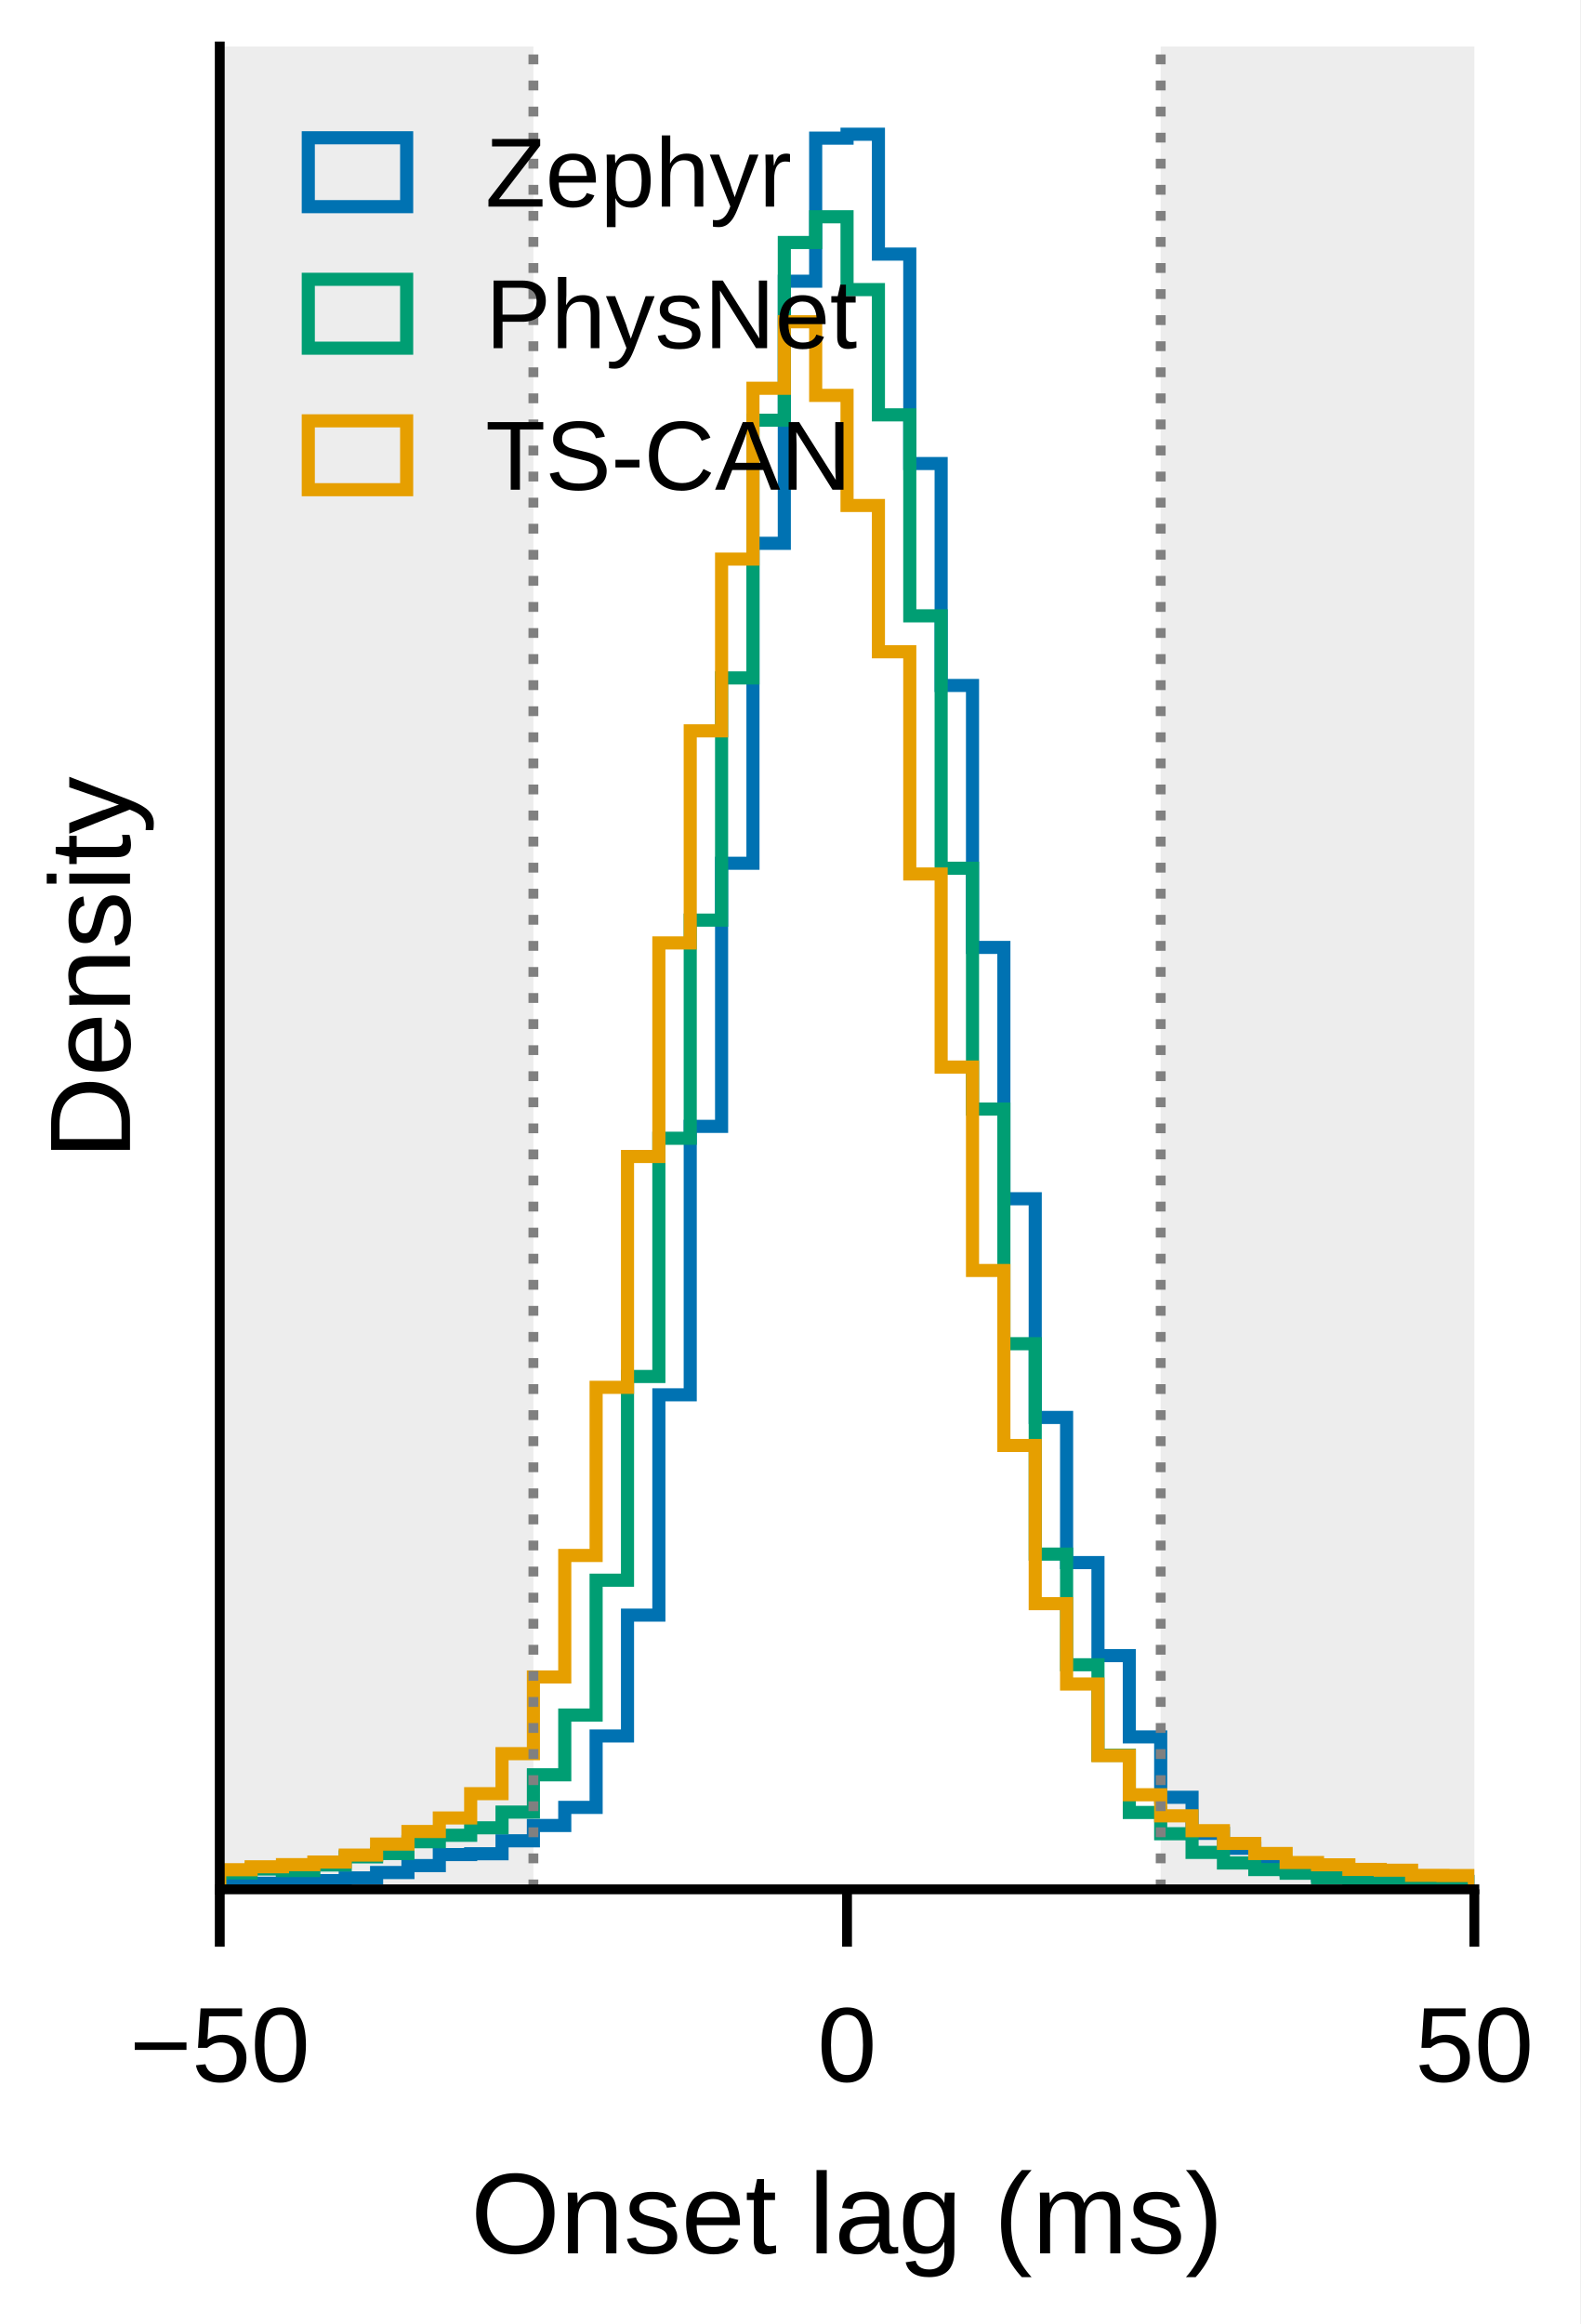
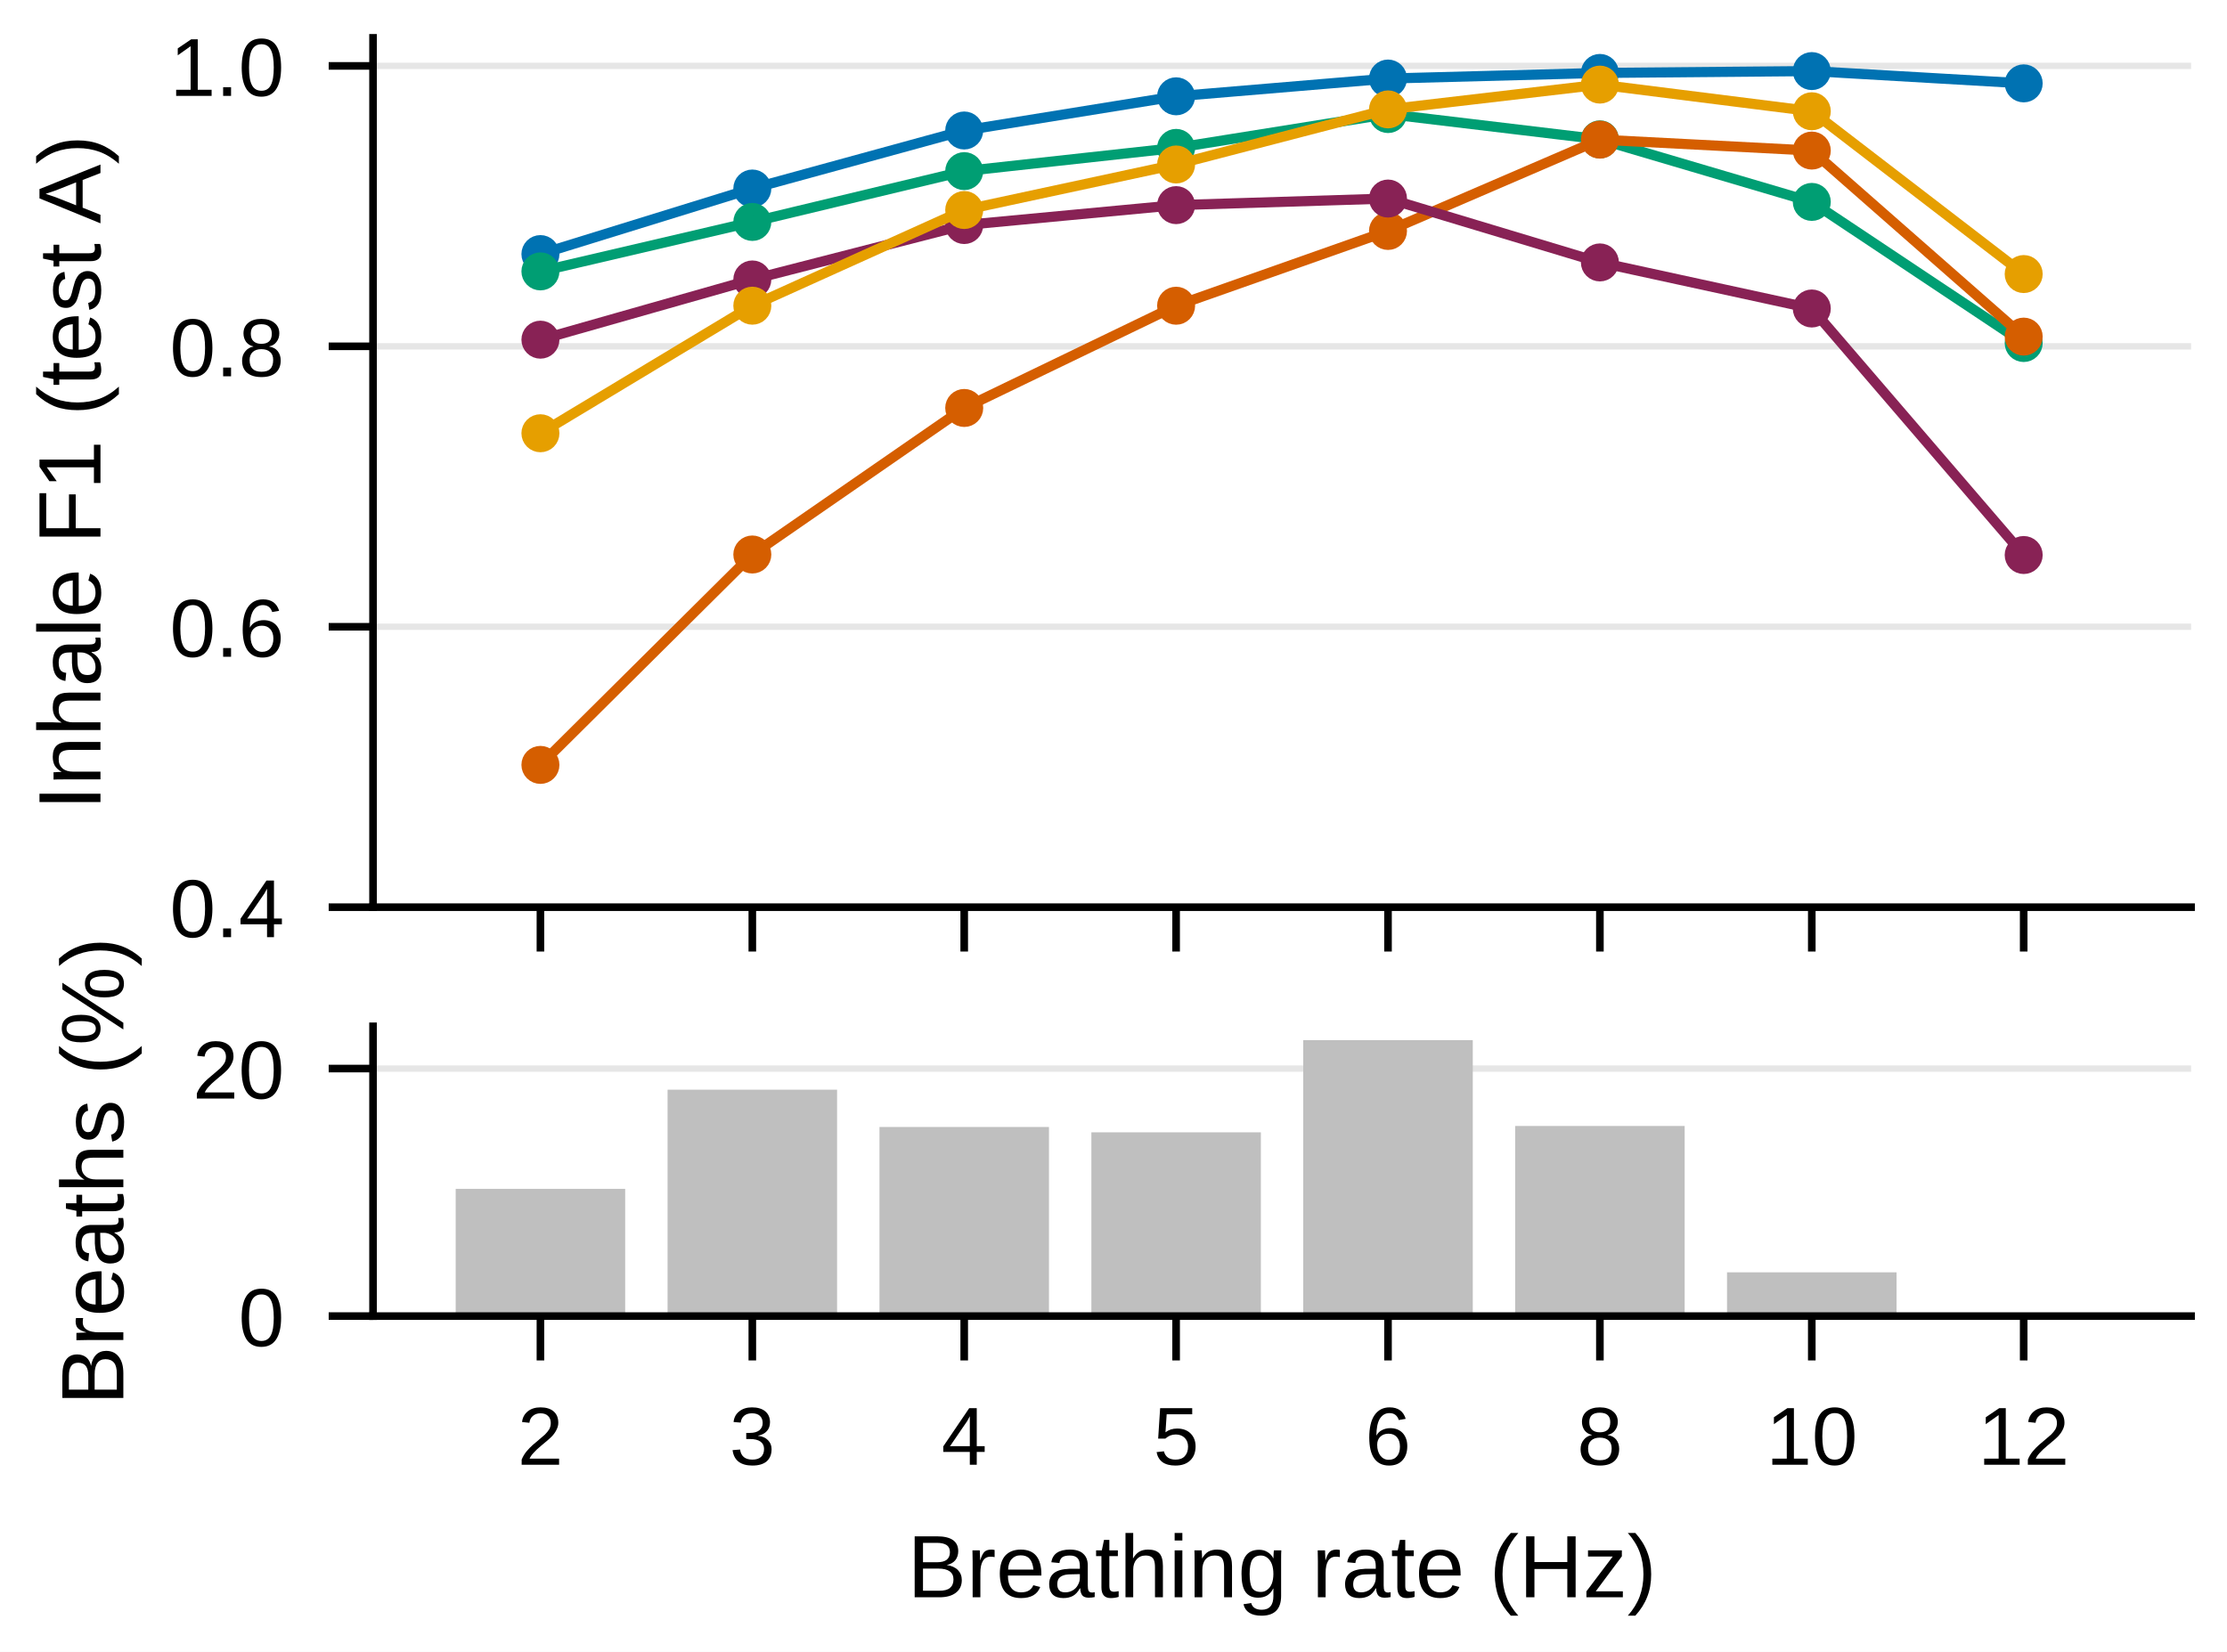
- <svg xmlns="http://www.w3.org/2000/svg" xmlns:xlink="http://www.w3.org/1999/xlink" width="96.378pt" height="141.732pt" viewBox="0 0 96.378 141.732" version="1.1">
+ <svg xmlns="http://www.w3.org/2000/svg" xmlns:xlink="http://www.w3.org/1999/xlink" width="175.748pt" height="130.394pt" viewBox="0 0 175.748 130.394" version="1.1">
  <defs>
    <style type="text/css">*{stroke-linejoin: round; stroke-linecap: butt}</style>
  </defs>
  <g id="figure_1">
    <g id="patch_1">
-       <path d="M 0 141.732  L 96.378 141.732  L 96.378 0  L 0 0  z " style="fill: #ffffff" />
+       <path d="M 0 130.394  L 175.748 130.394  L 175.748 0  L 0 0  z " style="fill: #ffffff" />
    </g>
    <g id="axes_1">
      <g id="patch_2">
-         <path d="M 13.404 115.224  L 89.929 115.224  L 89.929 2.835  L 13.404 2.835  z " style="fill: #ffffff" />
-       </g>
-       <g id="patch_3">
-         <path d="M 13.404 115.224  L 32.535 115.224  L 32.535 2.835  L 13.404 2.835  z " clip-path="url(#pa0fc923035)" style="fill: #ededed" />
-       </g>
-       <g id="patch_4">
-         <path d="M 70.798 115.224  L 89.929 115.224  L 89.929 2.835  L 70.798 2.835  z " clip-path="url(#pa0fc923035)" style="fill: #ededed" />
+         <path d="M 29.439 71.611  L 172.913 71.611  L 172.913 2.987  L 29.439 2.987  z " style="fill: #ffffff" />
      </g>
      <g id="matplotlib.axis_1">
        <g id="xtick_1">
          <g id="line2d_1">
            <defs>
-               <path id="m54a47391c7" d="M 0 0  L 0 3.5  " style="stroke: #000000; stroke-width: 0.6" />
+               <path id="m8f246ebbe5" d="M 0 0  L 0 3.5  " style="stroke: #000000; stroke-width: 0.6" />
            </defs>
            <g>
-               <use xlink:href="#m54a47391c7" x="13.404" y="115.224" style="stroke: #000000; stroke-width: 0.6" />
-             </g>
-           </g>
-           <g id="text_1">
-             <text style="font-size: 6.5px; font-family: 'Arial', 'Helvetica', 'DejaVu Sans', sans-serif; text-anchor: middle" x="13.404" y="126.956" transform="rotate(-0 13.40412 126.9563)">−50</text>
+               <use xlink:href="#m8f246ebbe5" x="42.649" y="71.611" style="stroke: #000000; stroke-width: 0.6" />
+             </g>
          </g>
        </g>
        <g id="xtick_2">
          <g id="line2d_2">
            <g>
-               <use xlink:href="#m54a47391c7" x="51.666" y="115.224" style="stroke: #000000; stroke-width: 0.6" />
-             </g>
-           </g>
-           <g id="text_2">
-             <text style="font-size: 6.5px; font-family: 'Arial', 'Helvetica', 'DejaVu Sans', sans-serif; text-anchor: middle" x="51.666" y="126.956" transform="rotate(-0 51.66641 126.9563)">0</text>
+               <use xlink:href="#m8f246ebbe5" x="59.371" y="71.611" style="stroke: #000000; stroke-width: 0.6" />
+             </g>
          </g>
        </g>
        <g id="xtick_3">
          <g id="line2d_3">
            <g>
-               <use xlink:href="#m54a47391c7" x="89.929" y="115.224" style="stroke: #000000; stroke-width: 0.6" />
+               <use xlink:href="#m8f246ebbe5" x="76.093" y="71.611" style="stroke: #000000; stroke-width: 0.6" />
+             </g>
+           </g>
+         </g>
+         <g id="xtick_4">
+           <g id="line2d_4">
+             <g>
+               <use xlink:href="#m8f246ebbe5" x="92.815" y="71.611" style="stroke: #000000; stroke-width: 0.6" />
+             </g>
+           </g>
+         </g>
+         <g id="xtick_5">
+           <g id="line2d_5">
+             <g>
+               <use xlink:href="#m8f246ebbe5" x="109.537" y="71.611" style="stroke: #000000; stroke-width: 0.6" />
+             </g>
+           </g>
+         </g>
+         <g id="xtick_6">
+           <g id="line2d_6">
+             <g>
+               <use xlink:href="#m8f246ebbe5" x="126.259" y="71.611" style="stroke: #000000; stroke-width: 0.6" />
+             </g>
+           </g>
+         </g>
+         <g id="xtick_7">
+           <g id="line2d_7">
+             <g>
+               <use xlink:href="#m8f246ebbe5" x="142.981" y="71.611" style="stroke: #000000; stroke-width: 0.6" />
+             </g>
+           </g>
+         </g>
+         <g id="xtick_8">
+           <g id="line2d_8">
+             <g>
+               <use xlink:href="#m8f246ebbe5" x="159.703" y="71.611" style="stroke: #000000; stroke-width: 0.6" />
+             </g>
+           </g>
+         </g>
+       </g>
+       <g id="matplotlib.axis_2">
+         <g id="ytick_1">
+           <g id="line2d_9">
+             <path d="M 29.439 71.611  L 172.913 71.611  " clip-path="url(#p0e8e8e6ad5)" style="fill: none; stroke: #e6e6e6; stroke-width: 0.5; stroke-linecap: square" />
+           </g>
+           <g id="line2d_10">
+             <defs>
+               <path id="mf6e19f8fba" d="M 0 0  L -3.5 0  " style="stroke: #000000; stroke-width: 0.6" />
+             </defs>
+             <g>
+               <use xlink:href="#mf6e19f8fba" x="29.439" y="71.611" style="stroke: #000000; stroke-width: 0.6" />
+             </g>
+           </g>
+           <g id="text_1">
+             <text style="font-size: 6.5px; font-family: 'Arial', 'Helvetica', 'DejaVu Sans', sans-serif; text-anchor: end" x="22.439" y="73.978" transform="rotate(-0 22.43912 73.97752)">0.4</text>
+           </g>
+         </g>
+         <g id="ytick_2">
+           <g id="line2d_11">
+             <path d="M 29.439 49.475  L 172.913 49.475  " clip-path="url(#p0e8e8e6ad5)" style="fill: none; stroke: #e6e6e6; stroke-width: 0.5; stroke-linecap: square" />
+           </g>
+           <g id="line2d_12">
+             <g>
+               <use xlink:href="#mf6e19f8fba" x="29.439" y="49.475" style="stroke: #000000; stroke-width: 0.6" />
+             </g>
+           </g>
+           <g id="text_2">
+             <text style="font-size: 6.5px; font-family: 'Arial', 'Helvetica', 'DejaVu Sans', sans-serif; text-anchor: end" x="22.439" y="51.841" transform="rotate(-0 22.43912 51.84067)">0.6</text>
+           </g>
+         </g>
+         <g id="ytick_3">
+           <g id="line2d_13">
+             <path d="M 29.439 27.338  L 172.913 27.338  " clip-path="url(#p0e8e8e6ad5)" style="fill: none; stroke: #e6e6e6; stroke-width: 0.5; stroke-linecap: square" />
+           </g>
+           <g id="line2d_14">
+             <g>
+               <use xlink:href="#mf6e19f8fba" x="29.439" y="27.338" style="stroke: #000000; stroke-width: 0.6" />
            </g>
          </g>
          <g id="text_3">
-             <text style="font-size: 6.5px; font-family: 'Arial', 'Helvetica', 'DejaVu Sans', sans-serif; text-anchor: middle" x="89.929" y="126.956" transform="rotate(-0 89.9287 126.9563)">50</text>
-           </g>
-         </g>
-         <g id="text_4">
-           <text style="font-size: 7px; font-family: 'Arial', 'Helvetica', 'DejaVu Sans', sans-serif; text-anchor: middle" x="51.666" y="137.424" transform="rotate(-0 51.66641 137.4244)">Onset lag (ms)</text>
-         </g>
-       </g>
-       <g id="matplotlib.axis_2">
+             <text style="font-size: 6.5px; font-family: 'Arial', 'Helvetica', 'DejaVu Sans', sans-serif; text-anchor: end" x="22.439" y="29.704" transform="rotate(-0 22.43912 29.70381)">0.8</text>
+           </g>
+         </g>
+         <g id="ytick_4">
+           <g id="line2d_15">
+             <path d="M 29.439 5.201  L 172.913 5.201  " clip-path="url(#p0e8e8e6ad5)" style="fill: none; stroke: #e6e6e6; stroke-width: 0.5; stroke-linecap: square" />
+           </g>
+           <g id="line2d_16">
+             <g>
+               <use xlink:href="#mf6e19f8fba" x="29.439" y="5.201" style="stroke: #000000; stroke-width: 0.6" />
+             </g>
+           </g>
+           <g id="text_4">
+             <text style="font-size: 6.5px; font-family: 'Arial', 'Helvetica', 'DejaVu Sans', sans-serif; text-anchor: end" x="22.439" y="7.567" transform="rotate(-0 22.43912 7.566951)">1.0</text>
+           </g>
+         </g>
        <g id="text_5">
-           <text style="font-size: 7px; font-family: 'Arial', 'Helvetica', 'DejaVu Sans', sans-serif; text-anchor: middle" x="7.931" y="59.029" transform="rotate(-90 7.930837 59.02937)">Density</text>
-         </g>
-       </g>
+           <text style="font-size: 7px; font-family: 'Arial', 'Helvetica', 'DejaVu Sans', sans-serif; text-anchor: middle" x="7.931" y="37.299" transform="rotate(-90 7.930837 37.2993)">Inhale F1 (test A)</text>
+         </g>
+       </g>
+       <g id="line2d_17">
+         <path d="M 42.649 20.057  L 59.371 14.882  L 76.093 10.301  L 92.815 7.602  L 109.537 6.2  L 126.259 5.757  L 142.981 5.611  L 159.703 6.581  " clip-path="url(#p0e8e8e6ad5)" style="fill: none; stroke: #0072b2; stroke-width: 0.8; stroke-linecap: square" />
+         <defs>
+           <path id="m6d53775849" d="M 0 1  C 0.265 1 0.52 0.895 0.707 0.707  C 0.895 0.52 1 0.265 1 0  C 1 -0.265 0.895 -0.52 0.707 -0.707  C 0.52 -0.895 0.265 -1 0 -1  C -0.265 -1 -0.52 -0.895 -0.707 -0.707  C -0.895 -0.52 -1 -0.265 -1 0  C -1 0.265 -0.895 0.52 -0.707 0.707  C -0.52 0.895 -0.265 1 0 1  z " style="stroke: #0072b2" />
+         </defs>
+         <g clip-path="url(#p0e8e8e6ad5)">
+           <use xlink:href="#m6d53775849" x="42.649" y="20.057" style="fill: #0072b2; stroke: #0072b2" />
+           <use xlink:href="#m6d53775849" x="59.371" y="14.882" style="fill: #0072b2; stroke: #0072b2" />
+           <use xlink:href="#m6d53775849" x="76.093" y="10.301" style="fill: #0072b2; stroke: #0072b2" />
+           <use xlink:href="#m6d53775849" x="92.815" y="7.602" style="fill: #0072b2; stroke: #0072b2" />
+           <use xlink:href="#m6d53775849" x="109.537" y="6.2" style="fill: #0072b2; stroke: #0072b2" />
+           <use xlink:href="#m6d53775849" x="126.259" y="5.757" style="fill: #0072b2; stroke: #0072b2" />
+           <use xlink:href="#m6d53775849" x="142.981" y="5.611" style="fill: #0072b2; stroke: #0072b2" />
+           <use xlink:href="#m6d53775849" x="159.703" y="6.581" style="fill: #0072b2; stroke: #0072b2" />
+         </g>
+       </g>
+       <g id="line2d_18">
+         <path d="M 42.649 21.423  L 59.371 17.519  L 76.093 13.509  L 92.815 11.674  L 109.537 9.003  L 126.259 11.002  L 142.981 15.938  L 159.703 27.077  " clip-path="url(#p0e8e8e6ad5)" style="fill: none; stroke: #009e73; stroke-width: 0.8; stroke-linecap: square" />
+         <defs>
+           <path id="m47ce95ce3b" d="M 0 1  C 0.265 1 0.52 0.895 0.707 0.707  C 0.895 0.52 1 0.265 1 0  C 1 -0.265 0.895 -0.52 0.707 -0.707  C 0.52 -0.895 0.265 -1 0 -1  C -0.265 -1 -0.52 -0.895 -0.707 -0.707  C -0.895 -0.52 -1 -0.265 -1 0  C -1 0.265 -0.895 0.52 -0.707 0.707  C -0.52 0.895 -0.265 1 0 1  z " style="stroke: #009e73" />
+         </defs>
+         <g clip-path="url(#p0e8e8e6ad5)">
+           <use xlink:href="#m47ce95ce3b" x="42.649" y="21.423" style="fill: #009e73; stroke: #009e73" />
+           <use xlink:href="#m47ce95ce3b" x="59.371" y="17.519" style="fill: #009e73; stroke: #009e73" />
+           <use xlink:href="#m47ce95ce3b" x="76.093" y="13.509" style="fill: #009e73; stroke: #009e73" />
+           <use xlink:href="#m47ce95ce3b" x="92.815" y="11.674" style="fill: #009e73; stroke: #009e73" />
+           <use xlink:href="#m47ce95ce3b" x="109.537" y="9.003" style="fill: #009e73; stroke: #009e73" />
+           <use xlink:href="#m47ce95ce3b" x="126.259" y="11.002" style="fill: #009e73; stroke: #009e73" />
+           <use xlink:href="#m47ce95ce3b" x="142.981" y="15.938" style="fill: #009e73; stroke: #009e73" />
+           <use xlink:href="#m47ce95ce3b" x="159.703" y="27.077" style="fill: #009e73; stroke: #009e73" />
+         </g>
+       </g>
+       <g id="line2d_19">
+         <path d="M 42.649 60.379  L 59.371 43.771  L 76.093 32.204  L 92.815 24.133  L 109.537 18.23  L 126.259 11.023  L 142.981 11.886  L 159.703 26.572  " clip-path="url(#p0e8e8e6ad5)" style="fill: none; stroke: #d55e00; stroke-width: 0.8; stroke-linecap: square" />
+         <defs>
+           <path id="m60bdc99430" d="M 0 1  C 0.265 1 0.52 0.895 0.707 0.707  C 0.895 0.52 1 0.265 1 0  C 1 -0.265 0.895 -0.52 0.707 -0.707  C 0.52 -0.895 0.265 -1 0 -1  C -0.265 -1 -0.52 -0.895 -0.707 -0.707  C -0.895 -0.52 -1 -0.265 -1 0  C -1 0.265 -0.895 0.52 -0.707 0.707  C -0.52 0.895 -0.265 1 0 1  z " style="stroke: #d55e00" />
+         </defs>
+         <g clip-path="url(#p0e8e8e6ad5)">
+           <use xlink:href="#m60bdc99430" x="42.649" y="60.379" style="fill: #d55e00; stroke: #d55e00" />
+           <use xlink:href="#m60bdc99430" x="59.371" y="43.771" style="fill: #d55e00; stroke: #d55e00" />
+           <use xlink:href="#m60bdc99430" x="76.093" y="32.204" style="fill: #d55e00; stroke: #d55e00" />
+           <use xlink:href="#m60bdc99430" x="92.815" y="24.133" style="fill: #d55e00; stroke: #d55e00" />
+           <use xlink:href="#m60bdc99430" x="109.537" y="18.23" style="fill: #d55e00; stroke: #d55e00" />
+           <use xlink:href="#m60bdc99430" x="126.259" y="11.023" style="fill: #d55e00; stroke: #d55e00" />
+           <use xlink:href="#m60bdc99430" x="142.981" y="11.886" style="fill: #d55e00; stroke: #d55e00" />
+           <use xlink:href="#m60bdc99430" x="159.703" y="26.572" style="fill: #d55e00; stroke: #d55e00" />
+         </g>
+       </g>
+       <g id="line2d_20">
+         <path d="M 42.649 26.813  L 59.371 22.06  L 76.093 17.764  L 92.815 16.193  L 109.537 15.673  L 126.259 20.715  L 142.981 24.352  L 159.703 43.812  " clip-path="url(#p0e8e8e6ad5)" style="fill: none; stroke: #882255; stroke-width: 0.8; stroke-linecap: square" />
+         <defs>
+           <path id="mf33d4f208c" d="M 0 1  C 0.265 1 0.52 0.895 0.707 0.707  C 0.895 0.52 1 0.265 1 0  C 1 -0.265 0.895 -0.52 0.707 -0.707  C 0.52 -0.895 0.265 -1 0 -1  C -0.265 -1 -0.52 -0.895 -0.707 -0.707  C -0.895 -0.52 -1 -0.265 -1 0  C -1 0.265 -0.895 0.52 -0.707 0.707  C -0.52 0.895 -0.265 1 0 1  z " style="stroke: #882255" />
+         </defs>
+         <g clip-path="url(#p0e8e8e6ad5)">
+           <use xlink:href="#mf33d4f208c" x="42.649" y="26.813" style="fill: #882255; stroke: #882255" />
+           <use xlink:href="#mf33d4f208c" x="59.371" y="22.06" style="fill: #882255; stroke: #882255" />
+           <use xlink:href="#mf33d4f208c" x="76.093" y="17.764" style="fill: #882255; stroke: #882255" />
+           <use xlink:href="#mf33d4f208c" x="92.815" y="16.193" style="fill: #882255; stroke: #882255" />
+           <use xlink:href="#mf33d4f208c" x="109.537" y="15.673" style="fill: #882255; stroke: #882255" />
+           <use xlink:href="#mf33d4f208c" x="126.259" y="20.715" style="fill: #882255; stroke: #882255" />
+           <use xlink:href="#mf33d4f208c" x="142.981" y="24.352" style="fill: #882255; stroke: #882255" />
+           <use xlink:href="#mf33d4f208c" x="159.703" y="43.812" style="fill: #882255; stroke: #882255" />
+         </g>
+       </g>
+       <g id="line2d_21">
+         <path d="M 42.649 34.2  L 59.371 24.13  L 76.093 16.578  L 92.815 12.984  L 109.537 8.635  L 126.259 6.678  L 142.981 8.783  L 159.703 21.633  " clip-path="url(#p0e8e8e6ad5)" style="fill: none; stroke: #e69f00; stroke-width: 0.8; stroke-linecap: square" />
+         <defs>
+           <path id="md44c8e1498" d="M 0 1  C 0.265 1 0.52 0.895 0.707 0.707  C 0.895 0.52 1 0.265 1 0  C 1 -0.265 0.895 -0.52 0.707 -0.707  C 0.52 -0.895 0.265 -1 0 -1  C -0.265 -1 -0.52 -0.895 -0.707 -0.707  C -0.895 -0.52 -1 -0.265 -1 0  C -1 0.265 -0.895 0.52 -0.707 0.707  C -0.52 0.895 -0.265 1 0 1  z " style="stroke: #e69f00" />
+         </defs>
+         <g clip-path="url(#p0e8e8e6ad5)">
+           <use xlink:href="#md44c8e1498" x="42.649" y="34.2" style="fill: #e69f00; stroke: #e69f00" />
+           <use xlink:href="#md44c8e1498" x="59.371" y="24.13" style="fill: #e69f00; stroke: #e69f00" />
+           <use xlink:href="#md44c8e1498" x="76.093" y="16.578" style="fill: #e69f00; stroke: #e69f00" />
+           <use xlink:href="#md44c8e1498" x="92.815" y="12.984" style="fill: #e69f00; stroke: #e69f00" />
+           <use xlink:href="#md44c8e1498" x="109.537" y="8.635" style="fill: #e69f00; stroke: #e69f00" />
+           <use xlink:href="#md44c8e1498" x="126.259" y="6.678" style="fill: #e69f00; stroke: #e69f00" />
+           <use xlink:href="#md44c8e1498" x="142.981" y="8.783" style="fill: #e69f00; stroke: #e69f00" />
+           <use xlink:href="#md44c8e1498" x="159.703" y="21.633" style="fill: #e69f00; stroke: #e69f00" />
+         </g>
+       </g>
+       <g id="patch_3">
+         <path d="M 29.439 71.611  L 29.439 2.987  " style="fill: none; stroke: #000000; stroke-width: 0.6; stroke-linejoin: miter; stroke-linecap: square" />
+       </g>
+       <g id="patch_4">
+         <path d="M 29.439 71.611  L 172.913 71.611  " style="fill: none; stroke: #000000; stroke-width: 0.6; stroke-linejoin: miter; stroke-linecap: square" />
+       </g>
+     </g>
+     <g id="axes_2">
      <g id="patch_5">
-         <path d="M 13.404 115.224  L 13.404 114.921  L 15.317 114.921  L 15.317 114.85  L 17.23 114.85  L 17.23 114.715  L 19.143 114.715  L 19.143 114.692  L 21.057 114.692  L 21.057 114.528  L 22.97 114.528  L 22.97 114.197  L 24.883 114.197  L 24.883 113.776  L 26.796 113.776  L 26.796 113.104  L 28.709 113.104  L 28.709 113.052  L 30.622 113.052  L 30.622 112.263  L 32.535 112.263  L 32.535 111.329  L 34.448 111.329  L 34.448 110.227  L 36.361 110.227  L 36.361 105.87  L 38.275 105.87  L 38.275 98.5  L 40.188 98.5  L 40.188 85.064  L 42.101 85.064  L 42.101 68.694  L 44.014 68.694  L 44.014 52.647  L 45.927 52.647  L 45.927 33.135  L 47.84 33.135  L 47.84 17.149  L 49.753 17.149  L 49.753 8.425  L 51.666 8.425  L 51.666 8.187  L 53.58 8.187  L 53.58 15.495  L 55.493 15.495  L 55.493 28.269  L 57.406 28.269  L 57.406 41.803  L 59.319 41.803  L 59.319 57.78  L 61.232 57.78  L 61.232 73.108  L 63.145 73.108  L 63.145 86.446  L 65.058 86.446  L 65.058 95.296  L 66.971 95.296  L 66.971 100.97  L 68.884 100.97  L 68.884 105.926  L 70.798 105.926  L 70.798 109.61  L 72.711 109.61  L 72.711 111.81  L 74.624 111.81  L 74.624 112.721  L 76.537 112.721  L 76.537 113.599  L 78.45 113.599  L 78.45 114.085  L 80.363 114.085  L 80.363 114.383  L 82.276 114.383  L 82.276 114.5  L 84.189 114.5  L 84.189 114.584  L 86.102 114.584  L 86.102 114.668  L 88.016 114.668  L 88.016 114.734  L 89.929 114.734  L 89.929 115.224  " clip-path="url(#pa0fc923035)" style="fill: none; stroke: #0072b2; stroke-width: 0.8; stroke-linejoin: miter" />
+         <path d="M 29.439 103.889  L 172.913 103.889  L 172.913 81.015  L 29.439 81.015  z " style="fill: #ffffff" />
+       </g>
+       <g id="matplotlib.axis_3">
+         <g id="xtick_9">
+           <g id="line2d_22">
+             <g>
+               <use xlink:href="#m8f246ebbe5" x="42.649" y="103.889" style="stroke: #000000; stroke-width: 0.6" />
+             </g>
+           </g>
+           <g id="text_6">
+             <text style="font-size: 6.5px; font-family: 'Arial', 'Helvetica', 'DejaVu Sans', sans-serif; text-anchor: middle" x="42.649" y="115.622" transform="rotate(-0 42.64945 115.6217)">2</text>
+           </g>
+         </g>
+         <g id="xtick_10">
+           <g id="line2d_23">
+             <g>
+               <use xlink:href="#m8f246ebbe5" x="59.371" y="103.889" style="stroke: #000000; stroke-width: 0.6" />
+             </g>
+           </g>
+           <g id="text_7">
+             <text style="font-size: 6.5px; font-family: 'Arial', 'Helvetica', 'DejaVu Sans', sans-serif; text-anchor: middle" x="59.371" y="115.622" transform="rotate(-0 59.3714 115.6217)">3</text>
+           </g>
+         </g>
+         <g id="xtick_11">
+           <g id="line2d_24">
+             <g>
+               <use xlink:href="#m8f246ebbe5" x="76.093" y="103.889" style="stroke: #000000; stroke-width: 0.6" />
+             </g>
+           </g>
+           <g id="text_8">
+             <text style="font-size: 6.5px; font-family: 'Arial', 'Helvetica', 'DejaVu Sans', sans-serif; text-anchor: middle" x="76.093" y="115.622" transform="rotate(-0 76.09334 115.6217)">4</text>
+           </g>
+         </g>
+         <g id="xtick_12">
+           <g id="line2d_25">
+             <g>
+               <use xlink:href="#m8f246ebbe5" x="92.815" y="103.889" style="stroke: #000000; stroke-width: 0.6" />
+             </g>
+           </g>
+           <g id="text_9">
+             <text style="font-size: 6.5px; font-family: 'Arial', 'Helvetica', 'DejaVu Sans', sans-serif; text-anchor: middle" x="92.815" y="115.622" transform="rotate(-0 92.81528 115.6217)">5</text>
+           </g>
+         </g>
+         <g id="xtick_13">
+           <g id="line2d_26">
+             <g>
+               <use xlink:href="#m8f246ebbe5" x="109.537" y="103.889" style="stroke: #000000; stroke-width: 0.6" />
+             </g>
+           </g>
+           <g id="text_10">
+             <text style="font-size: 6.5px; font-family: 'Arial', 'Helvetica', 'DejaVu Sans', sans-serif; text-anchor: middle" x="109.537" y="115.622" transform="rotate(-0 109.5372 115.6217)">6</text>
+           </g>
+         </g>
+         <g id="xtick_14">
+           <g id="line2d_27">
+             <g>
+               <use xlink:href="#m8f246ebbe5" x="126.259" y="103.889" style="stroke: #000000; stroke-width: 0.6" />
+             </g>
+           </g>
+           <g id="text_11">
+             <text style="font-size: 6.5px; font-family: 'Arial', 'Helvetica', 'DejaVu Sans', sans-serif; text-anchor: middle" x="126.259" y="115.622" transform="rotate(-0 126.2592 115.6217)">8</text>
+           </g>
+         </g>
+         <g id="xtick_15">
+           <g id="line2d_28">
+             <g>
+               <use xlink:href="#m8f246ebbe5" x="142.981" y="103.889" style="stroke: #000000; stroke-width: 0.6" />
+             </g>
+           </g>
+           <g id="text_12">
+             <text style="font-size: 6.5px; font-family: 'Arial', 'Helvetica', 'DejaVu Sans', sans-serif; text-anchor: middle" x="142.981" y="115.622" transform="rotate(-0 142.9811 115.6217)">10</text>
+           </g>
+         </g>
+         <g id="xtick_16">
+           <g id="line2d_29">
+             <g>
+               <use xlink:href="#m8f246ebbe5" x="159.703" y="103.889" style="stroke: #000000; stroke-width: 0.6" />
+             </g>
+           </g>
+           <g id="text_13">
+             <text style="font-size: 6.5px; font-family: 'Arial', 'Helvetica', 'DejaVu Sans', sans-serif; text-anchor: middle" x="159.703" y="115.622" transform="rotate(-0 159.7031 115.6217)">12</text>
+           </g>
+         </g>
+         <g id="text_14">
+           <text style="font-size: 7px; font-family: 'Arial', 'Helvetica', 'DejaVu Sans', sans-serif; text-anchor: middle" x="101.176" y="126.086" transform="rotate(-0 101.1763 126.0858)">Breathing rate (Hz)</text>
+         </g>
+       </g>
+       <g id="matplotlib.axis_4">
+         <g id="ytick_5">
+           <g id="line2d_30">
+             <path d="M 29.439 103.889  L 172.913 103.889  " clip-path="url(#pbcea483a9d)" style="fill: none; stroke: #e6e6e6; stroke-width: 0.5; stroke-linecap: square" />
+           </g>
+           <g id="line2d_31">
+             <g>
+               <use xlink:href="#mf6e19f8fba" x="29.439" y="103.889" style="stroke: #000000; stroke-width: 0.6" />
+             </g>
+           </g>
+           <g id="text_15">
+             <text style="font-size: 6.5px; font-family: 'Arial', 'Helvetica', 'DejaVu Sans', sans-serif; text-anchor: end" x="22.439" y="106.256" transform="rotate(-0 22.43912 106.2556)">0</text>
+           </g>
+         </g>
+         <g id="ytick_6">
+           <g id="line2d_32">
+             <path d="M 29.439 84.351  L 172.913 84.351  " clip-path="url(#pbcea483a9d)" style="fill: none; stroke: #e6e6e6; stroke-width: 0.5; stroke-linecap: square" />
+           </g>
+           <g id="line2d_33">
+             <g>
+               <use xlink:href="#mf6e19f8fba" x="29.439" y="84.351" style="stroke: #000000; stroke-width: 0.6" />
+             </g>
+           </g>
+           <g id="text_16">
+             <text style="font-size: 6.5px; font-family: 'Arial', 'Helvetica', 'DejaVu Sans', sans-serif; text-anchor: end" x="22.439" y="86.717" transform="rotate(-0 22.43912 86.71719)">20</text>
+           </g>
+         </g>
+         <g id="text_17">
+           <text style="font-size: 7px; font-family: 'Arial', 'Helvetica', 'DejaVu Sans', sans-serif; text-anchor: middle" x="9.737" y="92.452" transform="rotate(-90 9.736618 92.45211)">Breaths (%)</text>
+         </g>
      </g>
      <g id="patch_6">
-         <path d="M 13.404 115.224  L 13.404 114.22  L 15.317 114.22  L 15.317 113.983  L 17.23 113.983  L 17.23 114.077  L 19.143 114.077  L 19.143 113.736  L 21.057 113.736  L 21.057 113.241  L 22.97 113.241  L 22.97 113.039  L 24.883 113.039  L 24.883 112.322  L 26.796 112.322  L 26.796 111.926  L 28.709 111.926  L 28.709 111.471  L 30.622 111.471  L 30.622 110.512  L 32.535 110.512  L 32.535 108.238  L 34.448 108.238  L 34.448 104.594  L 36.361 104.594  L 36.361 96.371  L 38.275 96.371  L 38.275 83.946  L 40.188 83.946  L 40.188 69.419  L 42.101 69.419  L 42.101 56.114  L 44.014 56.114  L 44.014 41.345  L 45.927 41.345  L 45.927 25.627  L 47.84 25.627  L 47.84 14.789  L 49.753 14.789  L 49.753 13.221  L 51.666 13.221  L 51.666 17.661  L 53.58 17.661  L 53.58 25.3  L 55.493 25.3  L 55.493 37.558  L 57.406 37.558  L 57.406 52.95  L 59.319 52.95  L 59.319 67.639  L 61.232 67.639  L 61.232 81.948  L 63.145 81.948  L 63.145 94.779  L 65.058 94.779  L 65.058 101.528  L 66.971 101.528  L 66.971 107.046  L 68.884 107.046  L 68.884 110.537  L 70.798 110.537  L 70.798 111.832  L 72.711 111.832  L 72.711 112.969  L 74.624 112.969  L 74.624 113.617  L 76.537 113.617  L 76.537 114.018  L 78.45 114.018  L 78.45 114.24  L 80.363 114.24  L 80.363 114.522  L 82.276 114.522  L 82.276 114.596  L 84.189 114.596  L 84.189 114.68  L 86.102 114.68  L 86.102 114.744  L 88.016 114.744  L 88.016 114.754  L 89.929 114.754  L 89.929 115.224  " clip-path="url(#pa0fc923035)" style="fill: none; stroke: #009e73; stroke-width: 0.8; stroke-linejoin: miter" />
+         <path d="M 35.961 103.889  L 49.338 103.889  L 49.338 93.846  L 35.961 93.846  z " clip-path="url(#pbcea483a9d)" style="fill: #bfbfbf" />
      </g>
      <g id="patch_7">
-         <path d="M 13.404 115.224  L 13.404 114.027  L 15.317 114.027  L 15.317 113.848  L 17.23 113.848  L 17.23 113.718  L 19.143 113.718  L 19.143 113.559  L 21.057 113.559  L 21.057 113.134  L 22.97 113.134  L 22.97 112.463  L 24.883 112.463  L 24.883 111.695  L 26.796 111.695  L 26.796 110.87  L 28.709 110.87  L 28.709 109.388  L 30.622 109.388  L 30.622 106.95  L 32.535 106.95  L 32.535 102.272  L 34.448 102.272  L 34.448 94.861  L 36.361 94.861  L 36.361 84.608  L 38.275 84.608  L 38.275 70.53  L 40.188 70.53  L 40.188 57.506  L 42.101 57.506  L 42.101 44.573  L 44.014 44.573  L 44.014 34.097  L 45.927 34.097  L 45.927 23.679  L 47.84 23.679  L 47.84 19.624  L 49.753 19.624  L 49.753 24.113  L 51.666 24.113  L 51.666 30.828  L 53.58 30.828  L 53.58 39.75  L 55.493 39.75  L 55.493 53.301  L 57.406 53.301  L 57.406 65.075  L 59.319 65.075  L 59.319 77.482  L 61.232 77.482  L 61.232 88.156  L 63.145 88.156  L 63.145 97.801  L 65.058 97.801  L 65.058 102.701  L 66.971 102.701  L 66.971 107.07  L 68.884 107.07  L 68.884 109.455  L 70.798 109.455  L 70.798 110.739  L 72.711 110.739  L 72.711 111.647  L 74.624 111.647  L 74.624 112.424  L 76.537 112.424  L 76.537 113.037  L 78.45 113.037  L 78.45 113.588  L 80.363 113.588  L 80.363 113.728  L 82.276 113.728  L 82.276 114.008  L 84.189 114.008  L 84.189 114.056  L 86.102 114.056  L 86.102 114.37  L 88.016 114.37  L 88.016 114.384  L 89.929 114.384  L 89.929 115.224  " clip-path="url(#pa0fc923035)" style="fill: none; stroke: #e69f00; stroke-width: 0.8; stroke-linejoin: miter" />
-       </g>
-       <g id="line2d_4">
-         <path d="M 32.535 115.224  L 32.535 2.835  " clip-path="url(#pa0fc923035)" style="fill: none; stroke-dasharray: 0.6,0.99; stroke-dashoffset: 0; stroke: #808080; stroke-width: 0.6" />
-       </g>
-       <g id="line2d_5">
-         <path d="M 70.798 115.224  L 70.798 2.835  " clip-path="url(#pa0fc923035)" style="fill: none; stroke-dasharray: 0.6,0.99; stroke-dashoffset: 0; stroke: #808080; stroke-width: 0.6" />
+         <path d="M 52.683 103.889  L 66.06 103.889  L 66.06 86.018  L 52.683 86.018  z " clip-path="url(#pbcea483a9d)" style="fill: #bfbfbf" />
      </g>
      <g id="patch_8">
-         <path d="M 13.404 115.224  L 13.404 2.835  " style="fill: none; stroke: #000000; stroke-width: 0.6; stroke-linejoin: miter; stroke-linecap: square" />
+         <path d="M 69.405 103.889  L 82.782 103.889  L 82.782 88.959  L 69.405 88.959  z " clip-path="url(#pbcea483a9d)" style="fill: #bfbfbf" />
      </g>
      <g id="patch_9">
-         <path d="M 13.404 115.224  L 89.929 115.224  " style="fill: none; stroke: #000000; stroke-width: 0.6; stroke-linejoin: miter; stroke-linecap: square" />
-       </g>
-       <g id="legend_1">
-         <g id="patch_10">
-           <path d="M 18.804 12.603  L 24.804 12.603  L 24.804 8.403  L 18.804 8.403  L 18.804 12.603  z " style="fill: none; stroke: #0072b2; stroke-width: 0.8; stroke-linejoin: miter" />
-         </g>
-         <g id="text_6">
-           <text style="font-size: 6px; font-family: 'Arial', 'Helvetica', 'DejaVu Sans', sans-serif; text-anchor: start" x="29.604" y="12.603" transform="rotate(-0 29.60412 12.60281)">Zephyr</text>
-         </g>
-         <g id="patch_11">
-           <path d="M 18.804 21.234  L 24.804 21.234  L 24.804 17.034  L 18.804 17.034  L 18.804 21.234  z " style="fill: none; stroke: #009e73; stroke-width: 0.8; stroke-linejoin: miter" />
-         </g>
-         <g id="text_7">
-           <text style="font-size: 6px; font-family: 'Arial', 'Helvetica', 'DejaVu Sans', sans-serif; text-anchor: start" x="29.604" y="21.234" transform="rotate(-0 29.60412 21.23379)">PhysNet</text>
-         </g>
-         <g id="patch_12">
-           <path d="M 18.804 29.865  L 24.804 29.865  L 24.804 25.665  L 18.804 25.665  L 18.804 29.865  z " style="fill: none; stroke: #e69f00; stroke-width: 0.8; stroke-linejoin: miter" />
-         </g>
-         <g id="text_8">
-           <text style="font-size: 6px; font-family: 'Arial', 'Helvetica', 'DejaVu Sans', sans-serif; text-anchor: start" x="29.604" y="29.865" transform="rotate(-0 29.60412 29.86476)">TS-CAN</text>
-         </g>
+         <path d="M 86.127 103.889  L 99.504 103.889  L 99.504 89.382  L 86.127 89.382  z " clip-path="url(#pbcea483a9d)" style="fill: #bfbfbf" />
+       </g>
+       <g id="patch_10">
+         <path d="M 102.848 103.889  L 116.226 103.889  L 116.226 82.104  L 102.848 82.104  z " clip-path="url(#pbcea483a9d)" style="fill: #bfbfbf" />
+       </g>
+       <g id="patch_11">
+         <path d="M 119.57 103.889  L 132.948 103.889  L 132.948 88.883  L 119.57 88.883  z " clip-path="url(#pbcea483a9d)" style="fill: #bfbfbf" />
+       </g>
+       <g id="patch_12">
+         <path d="M 136.292 103.889  L 149.67 103.889  L 149.67 100.432  L 136.292 100.432  z " clip-path="url(#pbcea483a9d)" style="fill: #bfbfbf" />
+       </g>
+       <g id="patch_13">
+         <path d="M 153.014 103.889  L 166.392 103.889  L 166.392 103.8  L 153.014 103.8  z " clip-path="url(#pbcea483a9d)" style="fill: #bfbfbf" />
+       </g>
+       <g id="patch_14">
+         <path d="M 29.439 103.889  L 29.439 81.015  " style="fill: none; stroke: #000000; stroke-width: 0.6; stroke-linejoin: miter; stroke-linecap: square" />
+       </g>
+       <g id="patch_15">
+         <path d="M 29.439 103.889  L 172.913 103.889  " style="fill: none; stroke: #000000; stroke-width: 0.6; stroke-linejoin: miter; stroke-linecap: square" />
      </g>
    </g>
  </g>
  <defs>
-     <clipPath id="pa0fc923035">
-       <rect x="13.404" y="2.835" width="76.525" height="112.389" />
+     <clipPath id="p0e8e8e6ad5">
+       <rect x="29.439" y="2.987" width="143.474" height="68.624" />
+     </clipPath>
+     <clipPath id="pbcea483a9d">
+       <rect x="29.439" y="81.015" width="143.474" height="22.875" />
    </clipPath>
  </defs>
</svg>
